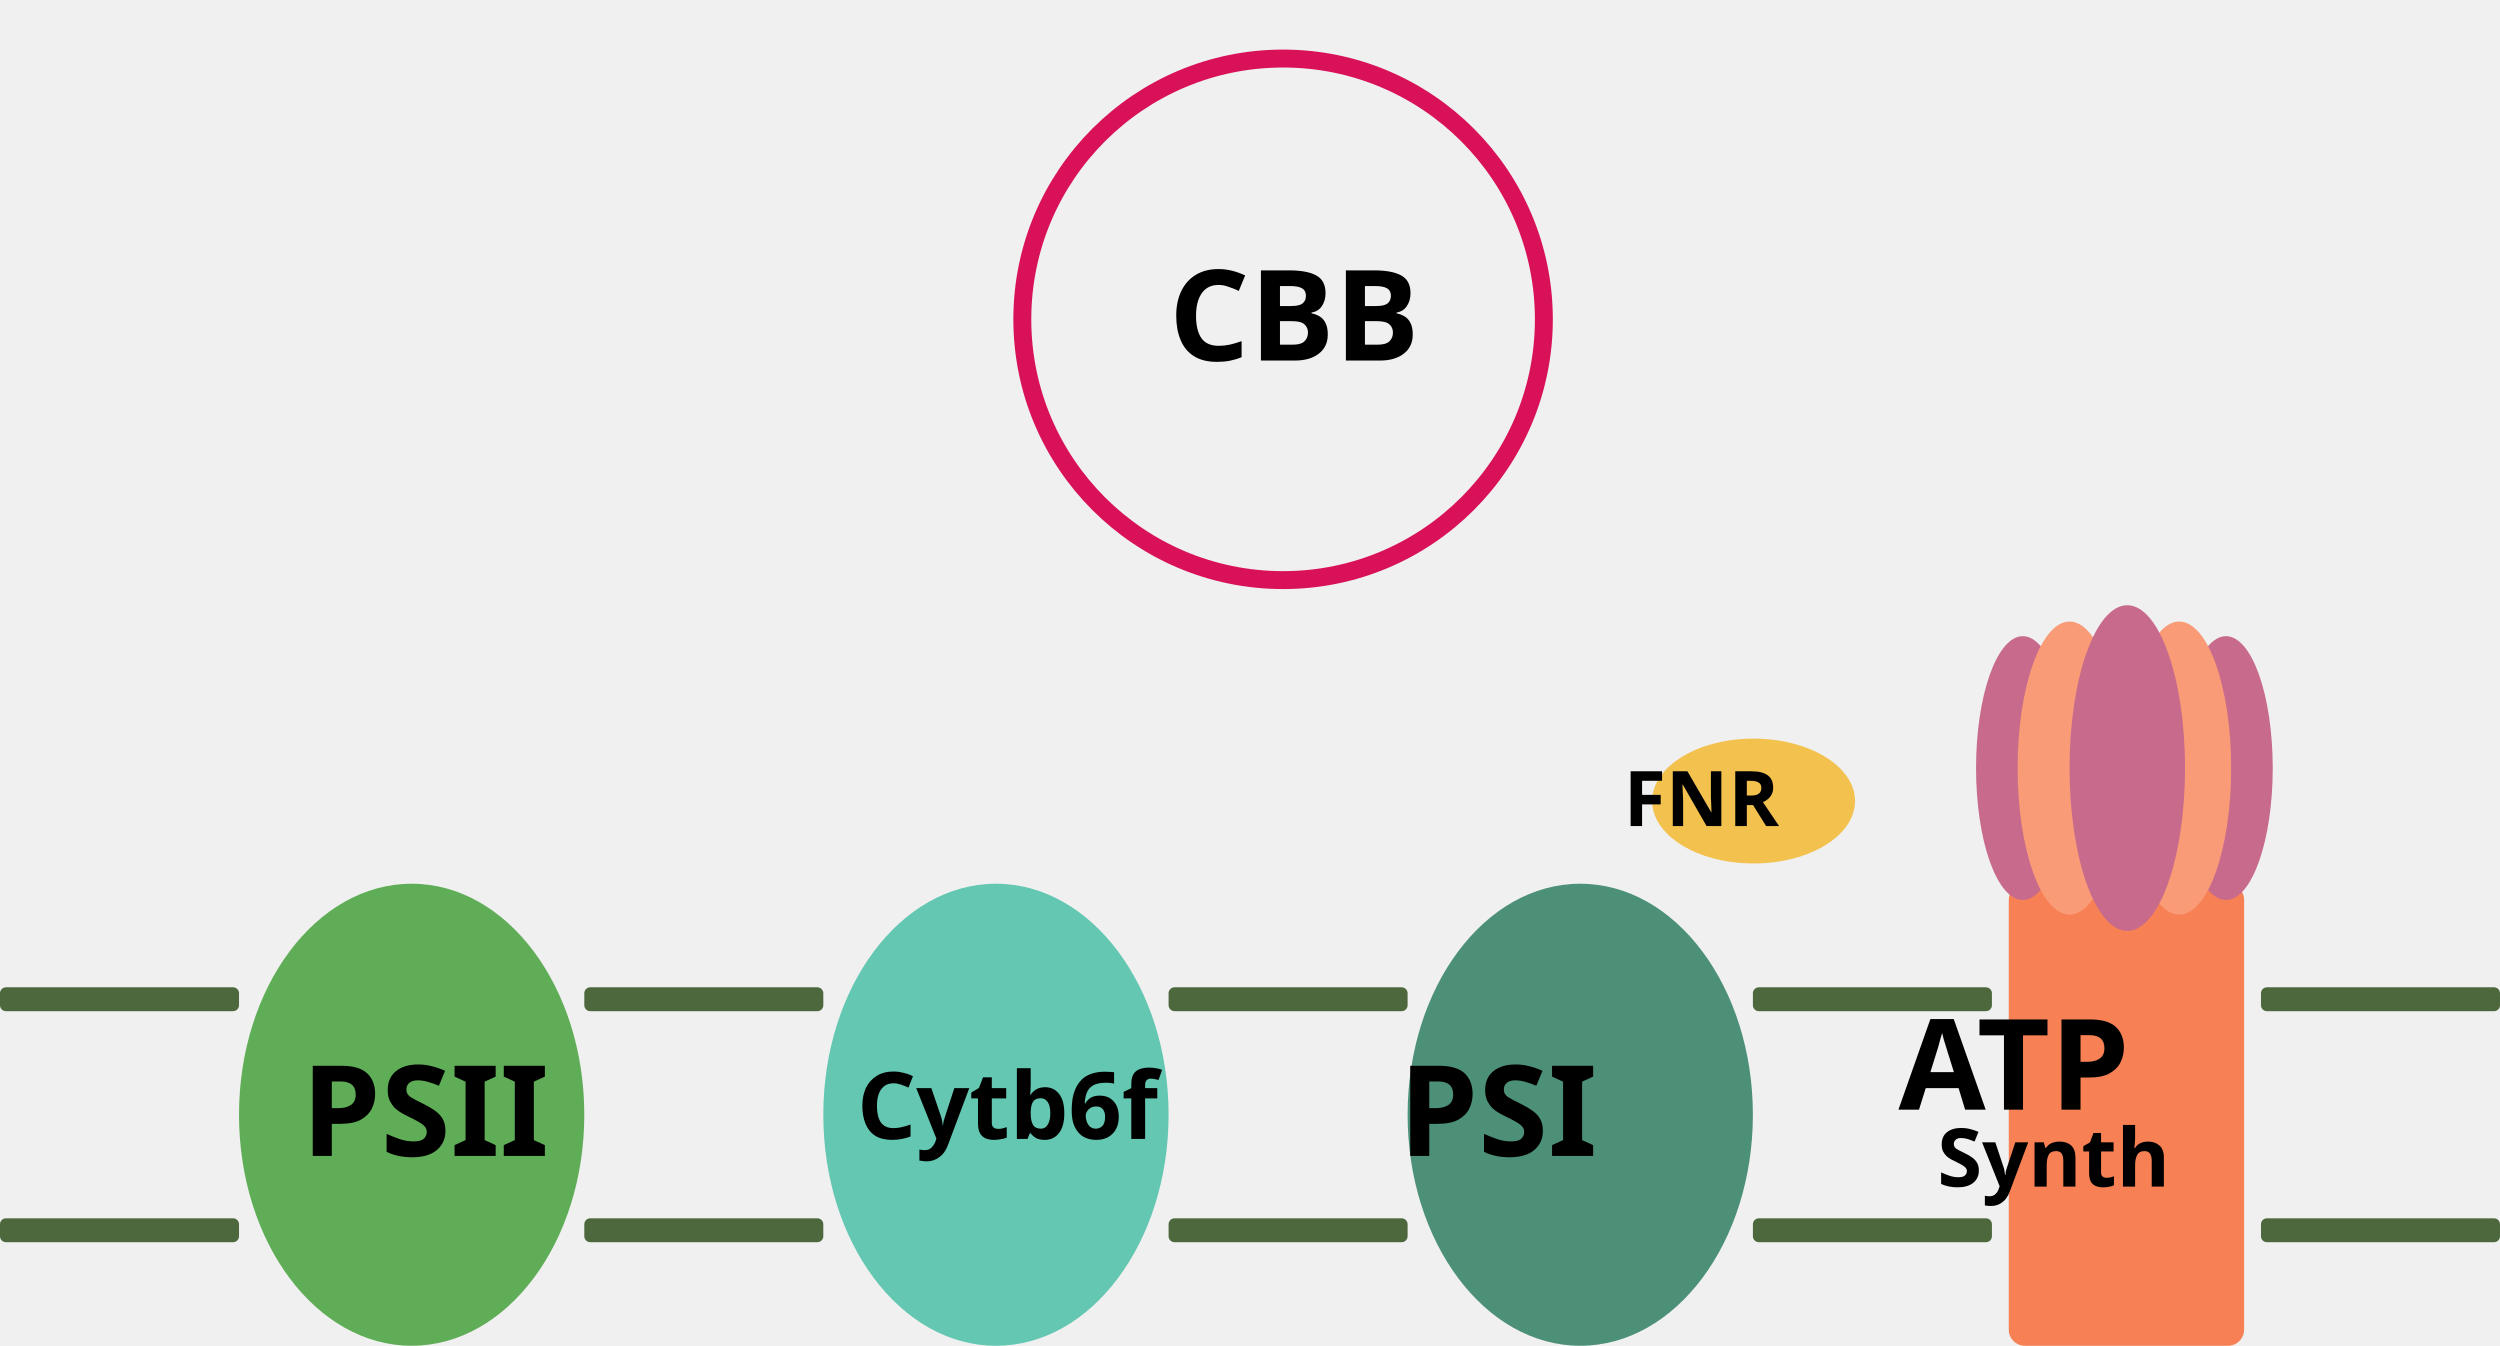
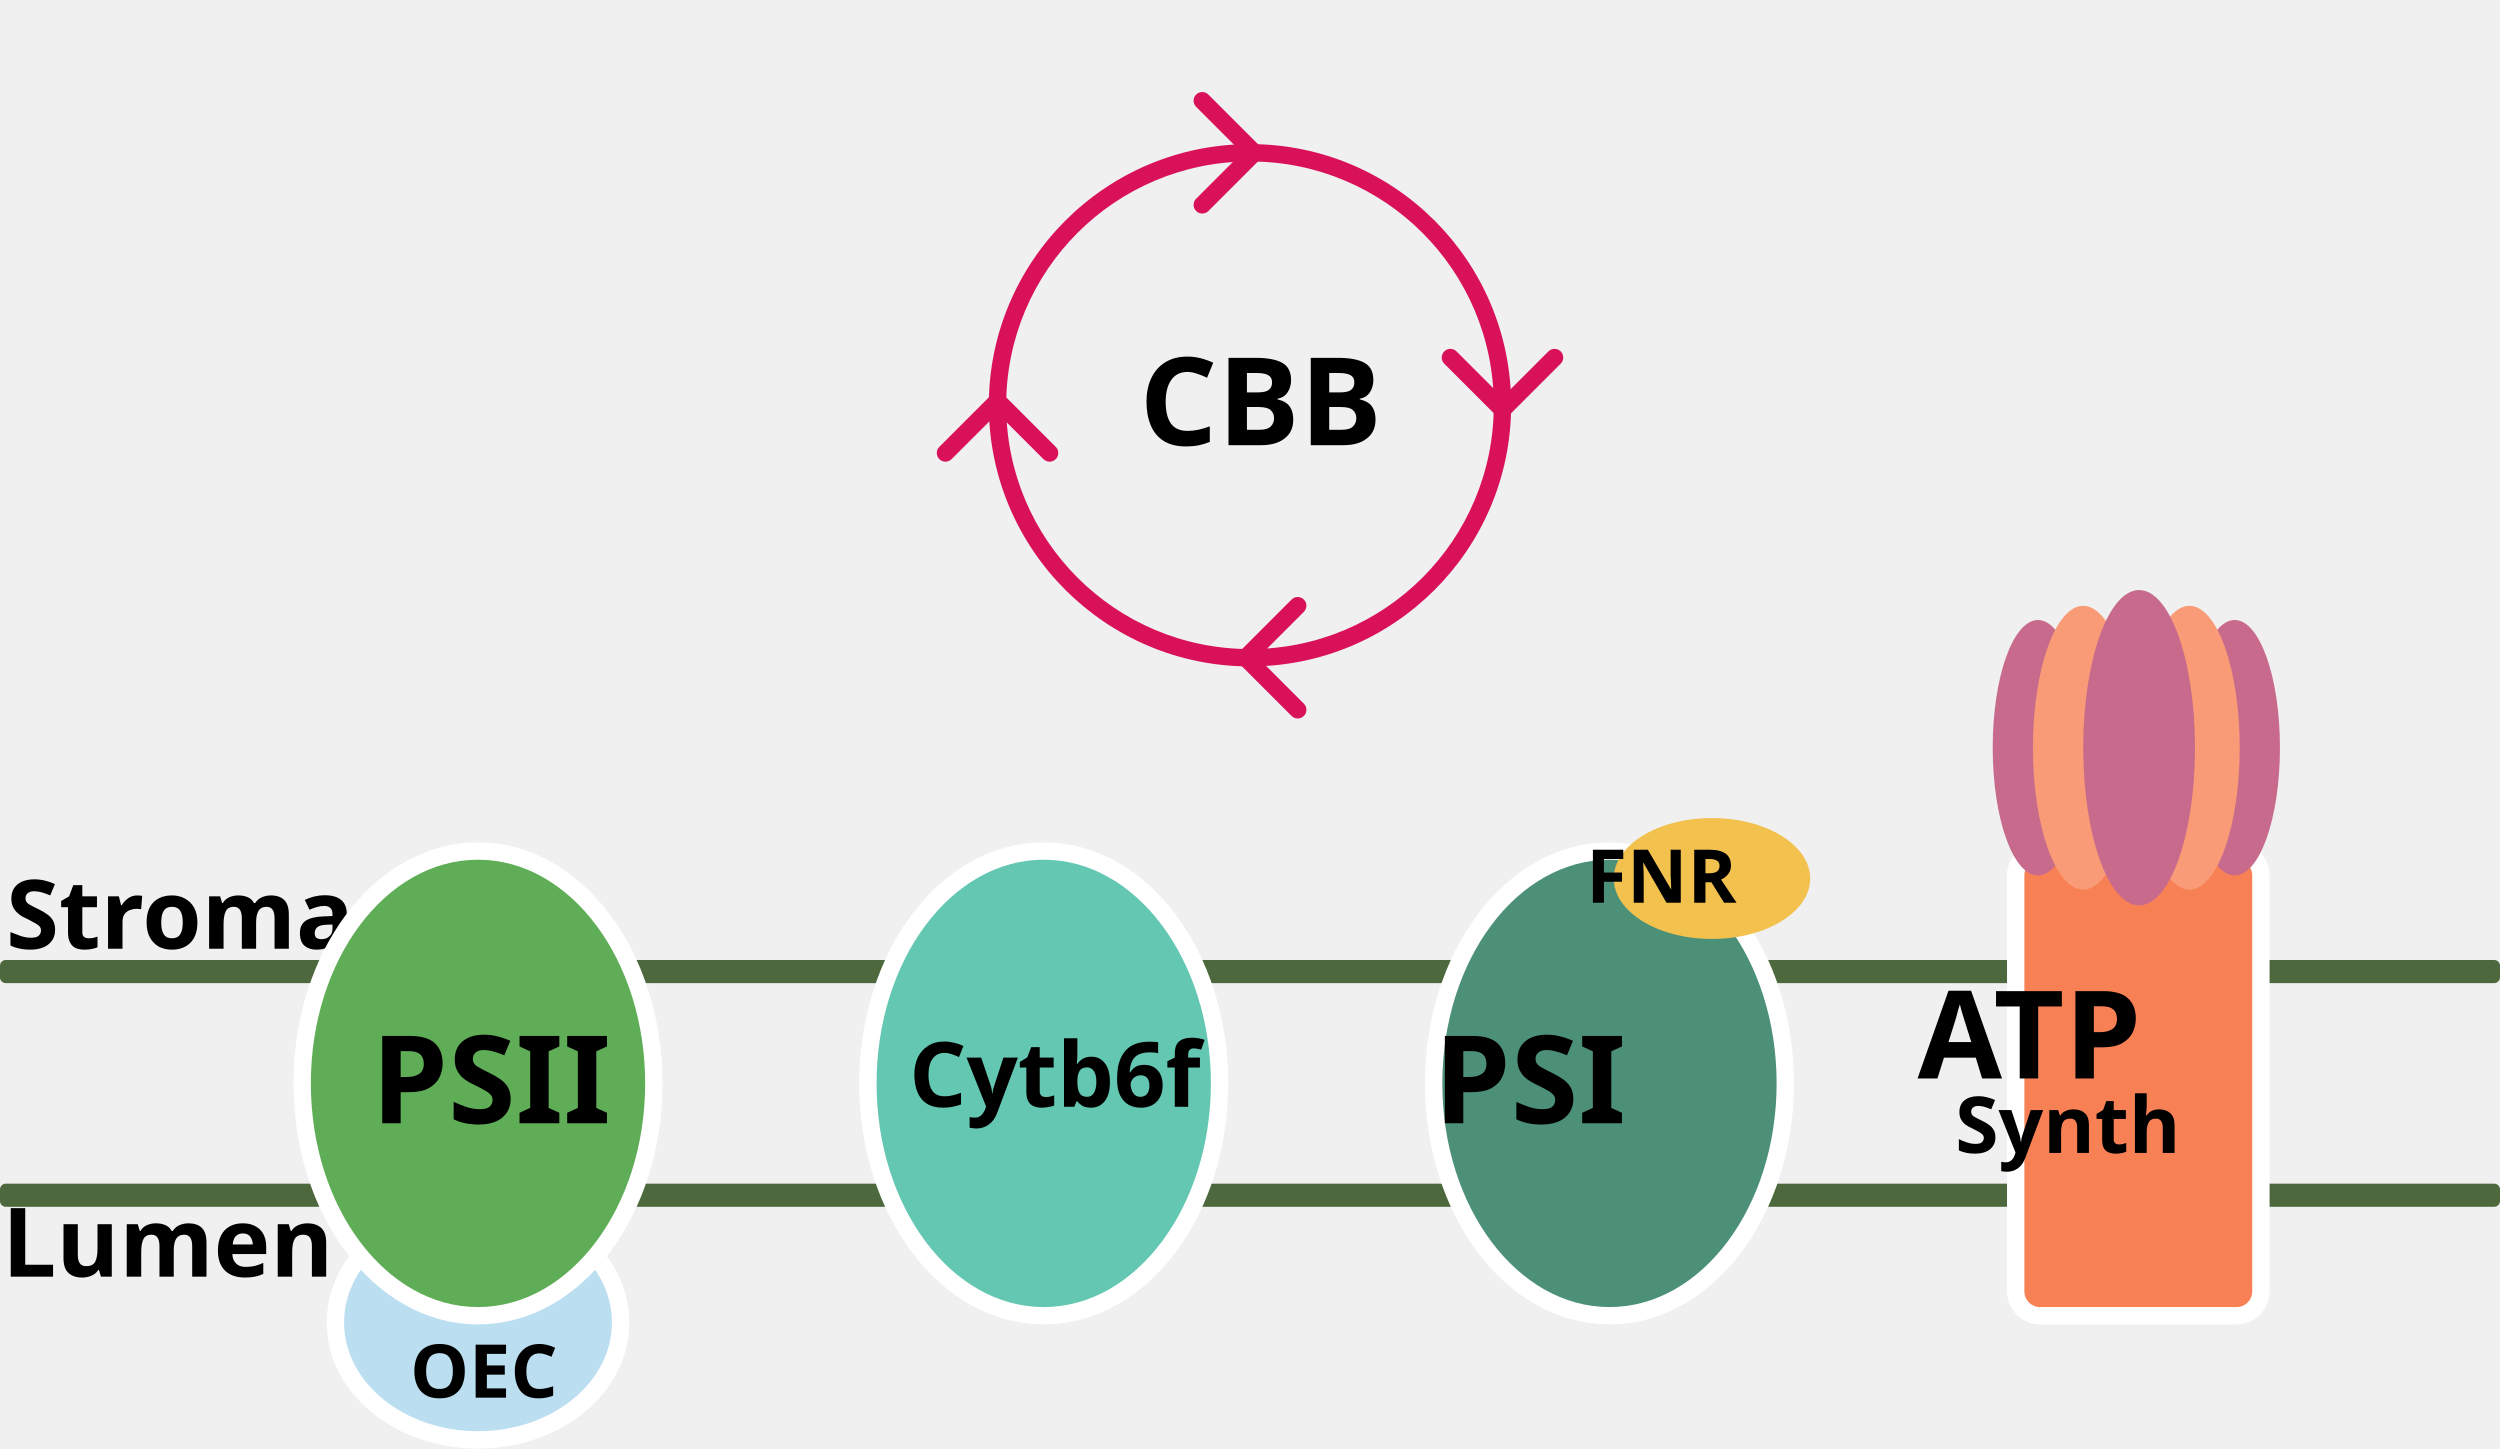
- <svg xmlns="http://www.w3.org/2000/svg" width="209.184mm" height="112.605mm" viewBox="0 0 209.184 112.605" version="1.1" id="svg1">
-   <defs id="defs1">
-     <marker style="overflow:visible" id="marker29" refX="0" refY="0" orient="auto-start-reverse" markerWidth="1.4" markerHeight="1.4" viewBox="0 0 1 1" preserveAspectRatio="xMidYMid" markerUnits="userSpaceOnUse">
-       <path style="fill:none;stroke:context-stroke;stroke-width:1;stroke-linecap:round" d="m -2.75,3 3,-3 -3,-3" id="path29" />
-     </marker>
-   </defs>
-   <g id="g10" transform="translate(-18.60444,-24.57318)" class="test">
-     <ellipse style="opacity:1;fill:#5fad56;fill-opacity:1;stroke:none;stroke-width:1.788;stroke-linecap:round;stroke-linejoin:round;stroke-dashoffset:3.252;stroke-opacity:1;paint-order:markers stroke fill" id="ellipse1" cx="53.049" cy="117.848" rx="14.445" ry="19.33" class="test" />
-     <text xml:space="preserve" style="font-size:10.583px;line-height:1.05;font-family:'Source Sans 3';-inkscape-font-specification:'Source Sans 3, ';stroke-width:0.265" x="43.821" y="121.299" id="text1">
-       <tspan id="tspan1" style="font-weight:bold;stroke-width:0.265" x="43.821" y="121.299">PSII</tspan>
+ <svg xmlns="http://www.w3.org/2000/svg" width="216.048mm" height="125.184mm" viewBox="0 0 216.048 125.184" version="1.1" id="photosynthesis-scheme">
+   <defs id="defs1" />
+   <g id="g26" style="fill:#4d683d;fill-opacity:1" transform="translate(-3.269474,-25.23845)">
+     <rect style="display:inline;opacity:1;fill:#4d683d;fill-opacity:1;stroke:none;stroke-width:1.446;stroke-linecap:round;stroke-linejoin:round;stroke-dashoffset:3.252;paint-order:markers stroke fill" id="rect1" width="216.048" height="2" x="3.269" y="108.199" rx="0.5" />
+     <rect style="display:inline;opacity:1;fill:#4d683d;fill-opacity:1;stroke:none;stroke-width:1.446;stroke-linecap:round;stroke-linejoin:round;stroke-dashoffset:3.252;paint-order:markers stroke fill" id="rect43" width="216.048" height="2" x="3.269" y="127.529" rx="0.5" />
+     <g id="g43" transform="translate(10.13317,25.58892)" style="fill:#000000;fill-opacity:1">
+       <text xml:space="preserve" style="font-size:8.293px;line-height:1.05;font-family:'Source Sans 3';-inkscape-font-specification:'Source Sans 3, ';fill:#000000;fill-opacity:1;stroke-width:0.207" x="-6.334" y="81.641" id="text1-2">
+         <tspan id="tspan1-7" style="font-weight:bold;fill:#000000;fill-opacity:1;stroke-width:0.207" x="-6.334" y="81.641">Stroma</tspan>
+       </text>
+       <text xml:space="preserve" style="font-size:8.293px;line-height:1.05;font-family:'Source Sans 3';-inkscape-font-specification:'Source Sans 3, ';fill:#000000;fill-opacity:1;stroke-width:0.207" x="-6.683" y="109.976" id="text1-2-3">
+         <tspan id="tspan1-7-6" style="font-weight:bold;fill:#000000;fill-opacity:1;stroke-width:0.207" x="-6.683" y="109.976">Lumen</tspan>
+       </text>
+     </g>
+   </g>
+   <a id="scheme-oec" transform="translate(6.86365,23.87662)">
+     <ellipse style="fill:#bbdef0;fill-opacity:1;stroke:#ffffff;stroke-width:3;stroke-linecap:round;stroke-linejoin:round;stroke-dasharray:none;stroke-dashoffset:3.252;stroke-opacity:1;paint-order:markers stroke fill" id="ellipse1-5" cx="34.445" cy="90.412" rx="11.573" ry="9.395" />
+     <text xml:space="preserve" style="font-size:6.399px;line-height:1.05;font-family:'Source Sans 3';-inkscape-font-specification:'Source Sans 3, ';stroke-width:0.16" x="28.571" y="96.908" id="text1-35">
+       <tspan id="tspan1-62" style="font-weight:bold;stroke-width:0.16" x="28.571" y="96.908">OEC</tspan>
    </text>
-   </g>
-   <g id="g3" transform="translate(-16.98422,-25.12267)" style="stroke:none;stroke-opacity:1">
-     <ellipse style="fill:#63c7b2;fill-opacity:1;stroke:none;stroke-width:1.788;stroke-linecap:round;stroke-linejoin:round;stroke-dashoffset:3.252;stroke-opacity:1;paint-order:markers stroke fill" id="path1-2" cx="100.319" cy="118.398" rx="14.445" ry="19.33" />
-     <text xml:space="preserve" style="font-size:7.789px;line-height:1.05;font-family:'Source Sans 3';-inkscape-font-specification:'Source Sans 3, ';stroke:none;stroke-width:0.195;stroke-opacity:1" x="88.688" y="120.419" id="text1-9">
-       <tspan id="tspan1-1" style="font-weight:bold;stroke:none;stroke-width:0.195;stroke-opacity:1" x="88.688" y="120.419">Cytb6f</tspan>
+   </a>
+   <a id="scheme-psii" transform="translate(6.863697,0.3504742)">
+     <ellipse style="fill:#5fad56;fill-opacity:1;stroke:#ffffff;stroke-width:3;stroke-linecap:round;stroke-linejoin:round;stroke-dasharray:none;stroke-dashoffset:3.252;stroke-opacity:1;paint-order:markers stroke fill" id="ellipse1" cx="34.445" cy="93.275" rx="14.445" ry="19.33" />
+     <text xml:space="preserve" style="font-size:10.583px;line-height:1.05;font-family:'Source Sans 3';-inkscape-font-specification:'Source Sans 3, ';stroke-width:0.265" x="25.216" y="96.725" id="text1">
+       <tspan id="tspan1" style="font-weight:bold;stroke-width:0.265" x="25.216" y="96.725">PSII</tspan>
    </text>
-   </g>
-   <g id="g11" transform="translate(-15.36401,-25.58892)">
-     <ellipse style="fill:#4d9078;fill-opacity:1;stroke:none;stroke-width:1.788;stroke-linecap:round;stroke-linejoin:round;stroke-dashoffset:3.252;stroke-opacity:1;paint-order:markers stroke fill" id="path1-9" cx="147.589" cy="118.864" rx="14.445" ry="19.33" />
-     <text xml:space="preserve" style="font-size:10.583px;line-height:1.05;font-family:'Source Sans 3';-inkscape-font-specification:'Source Sans 3, ';stroke-width:0.265" x="147.589" y="122.314" id="text1-3">
-       <tspan id="tspan1-6" style="font-weight:bold;text-align:center;text-anchor:middle;stroke-width:0.265" x="147.589" y="122.314">PSI</tspan>
+   </a>
+   <a id="scheme-cytb6f" transform="translate(6.863697,0.3504742)" style="stroke:#000000;stroke-opacity:0">
+     <ellipse style="fill:#63c7b2;fill-opacity:1;stroke:#ffffff;stroke-width:3;stroke-linecap:round;stroke-linejoin:round;stroke-dasharray:none;stroke-dashoffset:3.252;stroke-opacity:1;paint-order:markers stroke fill" id="path1-2" cx="83.335" cy="93.275" rx="14.445" ry="19.33" />
+     <text xml:space="preserve" style="font-size:7.789px;line-height:1.05;font-family:'Source Sans 3';-inkscape-font-specification:'Source Sans 3, ';stroke:#000000;stroke-width:0.195;stroke-opacity:0" x="71.704" y="95.296" id="text1-9">
+       <tspan id="tspan1-1" style="font-weight:bold;stroke:#000000;stroke-width:0.195;stroke-opacity:0" x="71.704" y="95.296">Cytb6f</tspan>
    </text>
-   </g>
-   <g id="photosynth-scheme-atpsynth" transform="translate(-4.453832,-25.58892)">
-     <rect style="opacity:1;fill:#f78154;fill-opacity:1;stroke:none;stroke-width:1.088;stroke-linecap:round;stroke-linejoin:round;stroke-dashoffset:3.252;stroke-opacity:1;paint-order:markers stroke fill" id="rect2" width="19.692" height="38.661" x="172.535" y="99.534" rx="1.35" />
-     <g id="g8" transform="matrix(1.409766,0,0,1.409766,-171.5195,-13.65427)">
+   </a>
+   <a id="scheme-psi" transform="translate(6.863697,0.3504742)">
+     <ellipse style="fill:#4d9078;fill-opacity:1;stroke:#ffffff;stroke-width:3;stroke-linecap:round;stroke-linejoin:round;stroke-dasharray:none;stroke-dashoffset:3.252;stroke-opacity:1;paint-order:markers stroke fill" id="path1-9" cx="132.225" cy="93.275" rx="14.445" ry="19.33" />
+     <text xml:space="preserve" style="font-size:10.583px;line-height:1.05;font-family:'Source Sans 3';-inkscape-font-specification:'Source Sans 3, ';stroke-width:0.265" x="132.225" y="96.725" id="text1-3">
+       <tspan id="tspan1-6" style="font-weight:bold;text-align:center;text-anchor:middle;stroke-width:0.265" x="132.225" y="96.725">PSI</tspan>
+     </text>
+   </a>
+   <a id="scheme-atpsynth" transform="translate(6.863697,0.3504742)">
+     <rect style="fill:#f78154;fill-opacity:1;stroke:#ffffff;stroke-width:3;stroke-linecap:round;stroke-linejoin:round;stroke-dasharray:none;stroke-dashoffset:3.252;stroke-opacity:1;paint-order:markers stroke fill" id="rect2" width="19.692" height="38.661" x="168.081" y="73.945" rx="1.35" />
+     <g id="g8" transform="matrix(1.409766,0,0,1.409766,-175.9734,-39.24319)">
      <ellipse style="fill:#c86a8c;fill-opacity:1;stroke:none;stroke-width:1.056;stroke-linecap:round;stroke-linejoin:round;stroke-dashoffset:3.252;paint-order:markers stroke fill" id="path4-9-3" cx="256.943" cy="73.424" rx="2.775" ry="7.829" />
      <ellipse style="fill:#f99b76;fill-opacity:1;stroke:none;stroke-width:1.174;stroke-linecap:round;stroke-linejoin:round;stroke-dashoffset:3.252;paint-order:markers stroke fill" id="path4-9" cx="254.168" cy="73.424" rx="3.083" ry="8.698" />
      <ellipse style="fill:#c86a8c;fill-opacity:1;stroke:none;stroke-width:1.056;stroke-linecap:round;stroke-linejoin:round;stroke-dashoffset:3.252;paint-order:markers stroke fill" id="path4-9-3-2" cx="-244.884" cy="73.424" rx="2.775" ry="7.829" transform="scale(-1,1)" />
      <ellipse style="fill:#f99b76;fill-opacity:1;stroke:none;stroke-width:1.174;stroke-linecap:round;stroke-linejoin:round;stroke-dashoffset:3.252;paint-order:markers stroke fill" id="path4-9-2" cx="-247.659" cy="73.424" rx="3.083" ry="8.698" transform="scale(-1,1)" />
      <ellipse style="display:inline;opacity:1;fill:#c86a8c;fill-opacity:1;stroke:none;stroke-width:1.304;stroke-linecap:round;stroke-linejoin:round;stroke-dashoffset:3.252;paint-order:markers stroke fill" id="path4" cx="251.085" cy="73.424" rx="3.426" ry="9.665" />
    </g>
-     <g id="g9" transform="translate(0,3.549611)">
+     <g id="g9" transform="translate(-4.453832,-22.03931)">
      <text xml:space="preserve" style="font-size:10.583px;line-height:1.05;font-family:'Source Sans 3';-inkscape-font-specification:'Source Sans 3, ';stroke-width:0.265" x="182.603" y="114.887" id="text1-3-3">
        <tspan id="tspan1-6-6" style="font-weight:bold;text-align:center;text-anchor:middle;stroke-width:0.265" x="182.603" y="114.887">ATP</tspan>
      </text>
      <text xml:space="preserve" style="font-size:6.782px;line-height:1.05;font-family:'Source Sans 3';-inkscape-font-specification:'Source Sans 3, ';stroke-width:0.17" x="182.462" y="121.326" id="text1-3-31">
        <tspan id="tspan1-6-9" style="font-weight:bold;text-align:center;text-anchor:middle;stroke-width:0.17" x="182.462" y="121.326">Synth</tspan>
      </text>
    </g>
-   </g>
-   <g id="g26" style="fill:#4d683d;fill-opacity:1" transform="translate(-10.13317,-25.58892)">
-     <rect style="opacity:1;fill:#4d683d;fill-opacity:1;stroke:none;stroke-width:0.44;stroke-linecap:round;stroke-linejoin:round;stroke-dashoffset:3.252;paint-order:markers stroke fill" id="rect1" width="20" height="2" x="10.133" y="108.199" rx="0.5" />
-     <rect style="fill:#4d683d;fill-opacity:1;stroke:none;stroke-width:0.44;stroke-linecap:round;stroke-linejoin:round;stroke-dashoffset:3.252;paint-order:markers stroke fill" id="rect1-4" width="20" height="2" x="59.023" y="108.199" rx="0.5" />
-     <rect style="fill:#4d683d;fill-opacity:1;stroke:none;stroke-width:0.44;stroke-linecap:round;stroke-linejoin:round;stroke-dashoffset:3.252;paint-order:markers stroke fill" id="rect15" width="20" height="2" x="107.913" y="108.199" rx="0.5" />
-     <rect style="fill:#4d683d;fill-opacity:1;stroke:none;stroke-width:0.44;stroke-linecap:round;stroke-linejoin:round;stroke-dashoffset:3.252;paint-order:markers stroke fill" id="rect16" width="20" height="2" x="156.804" y="108.199" rx="0.5" />
-     <rect style="opacity:1;fill:#4d683d;fill-opacity:1;stroke:none;stroke-width:0.44;stroke-linecap:round;stroke-linejoin:round;stroke-dashoffset:3.252;paint-order:markers stroke fill" id="rect19" width="20" height="2" x="10.133" y="127.529" rx="0.5" />
-     <rect style="fill:#4d683d;fill-opacity:1;stroke:none;stroke-width:0.44;stroke-linecap:round;stroke-linejoin:round;stroke-dashoffset:3.252;paint-order:markers stroke fill" id="rect20" width="20" height="2" x="59.023" y="127.529" rx="0.5" />
-     <rect style="fill:#4d683d;fill-opacity:1;stroke:none;stroke-width:0.44;stroke-linecap:round;stroke-linejoin:round;stroke-dashoffset:3.252;paint-order:markers stroke fill" id="rect21" width="20" height="2" x="107.913" y="127.529" rx="0.5" />
-     <rect style="fill:#4d683d;fill-opacity:1;stroke:none;stroke-width:0.44;stroke-linecap:round;stroke-linejoin:round;stroke-dashoffset:3.252;paint-order:markers stroke fill" id="rect22" width="20" height="2" x="156.804" y="127.529" rx="0.5" />
-     <rect style="fill:#4d683d;fill-opacity:1;stroke:none;stroke-width:0.44;stroke-linecap:round;stroke-linejoin:round;stroke-dashoffset:3.252;paint-order:markers stroke fill" id="rect29" width="20" height="2" x="199.317" y="108.199" rx="0.5" />
-     <rect style="fill:#4d683d;fill-opacity:1;stroke:none;stroke-width:0.44;stroke-linecap:round;stroke-linejoin:round;stroke-dashoffset:3.252;paint-order:markers stroke fill" id="rect30" width="20" height="2" x="199.317" y="127.529" rx="0.5" />
-   </g>
-   <g id="g27" transform="translate(-106.1621,-11.83058)" style="stroke:none;stroke-width:1.5;stroke-dasharray:none">
-     <circle style="opacity:1;fill:none;fill-opacity:1;stroke:#d81159;stroke-width:1.5;stroke-linecap:round;stroke-linejoin:round;stroke-miterlimit:4;stroke-dasharray:none;stroke-dashoffset:0;stroke-opacity:1;marker-mid:url(#marker29);marker-end:url(#marker29);paint-order:normal;image-rendering:auto" id="path26" cx="213.523" cy="38.55" r="21.82" />
-     <text xml:space="preserve" style="font-size:10.583px;line-height:1.05;font-family:'Source Sans 3';-inkscape-font-specification:'Source Sans 3, ';stroke:none;stroke-width:1.5;stroke-dasharray:none" x="203.971" y="42" id="text1-6">
-       <tspan id="tspan1-10" style="font-weight:bold;stroke:none;stroke-width:1.5;stroke-dasharray:none" x="203.971" y="42">CBB</tspan>
+   </a>
+   <a id="scheme-cbb" transform="translate(0.6624589,8.303296)">
+     <g id="path26">
+       <path style="color:#000000;fill:#000000;fill-opacity:0;stroke-linecap:round;stroke-linejoin:bevel;-inkscape-stroke:none" d="M 129.18,26.72 A 21.82,21.82 0 0 1 107.361,48.539 21.82,21.82 0 0 1 85.541,26.72 21.82,21.82 0 0 1 107.361,4.9 21.82,21.82 0 0 1 129.18,26.72 Z" id="path37" />
+       <path style="color:#000000;fill:#d81159;stroke-linecap:round;stroke-linejoin:bevel;-inkscape-stroke:none" d="m 107.361,4.15 c -12.456,0 -22.57,10.112 -22.57,22.568 0,12.456 10.114,22.57 22.57,22.57 12.456,0 22.568,-10.114 22.568,-22.57 0,-12.456 -10.112,-22.568 -22.568,-22.568 z m 0,1.5 c 11.645,0 21.068,9.423 21.068,21.068 0,11.645 -9.423,21.07 -21.068,21.07 -11.645,0 -21.07,-9.425 -21.07,-21.07 0,-11.645 9.425,-21.068 21.07,-21.068 z" id="path38" />
+       <g id="g33">
+         <path style="color:#000000;fill:#d81159;stroke-linecap:round;-inkscape-stroke:none" d="m 124.68,21.844 a 0.75,0.75 0 0 0 -0.529,0.221 0.75,0.75 0 0 0 0,1.061 l 5.029,5.029 5.031,-5.029 a 0.75,0.75 0 0 0 0,-1.061 0.75,0.75 0 0 0 -1.061,0 l -3.971,3.971 -3.969,-3.971 a 0.75,0.75 0 0 0 -0.531,-0.221 z" id="path36" />
+         <path style="color:#000000;fill:#d81159;stroke-linecap:round;-inkscape-stroke:none" d="m 102.705,-0.131 a 0.75,0.75 0 0 0 0,1.061 l 3.971,3.969 -3.971,3.971 a 0.75,0.75 0 0 0 0,1.061 0.75,0.75 0 0 0 1.061,0 l 5.031,-5.029 -5.031,-5.031 a 0.75,0.75 0 0 0 -1.061,0 z" id="path35" />
+         <path style="color:#000000;fill:#d81159;stroke-linecap:round;-inkscape-stroke:none" d="m 85.541,25.283 -5.029,5.031 a 0.75,0.75 0 0 0 0,1.061 0.75,0.75 0 0 0 1.061,0 l 3.971,-3.969 3.969,3.969 a 0.75,0.75 0 0 0 1.061,0 0.75,0.75 0 0 0 0,-1.061 z" id="path34" />
+         <path style="color:#000000;fill:#d81159;stroke-linecap:round;-inkscape-stroke:none" d="m 111.486,43.289 a 0.75,0.75 0 0 0 -0.531,0.219 l -5.029,5.031 5.029,5.031 a 0.75,0.75 0 0 0 1.061,0 0.75,0.75 0 0 0 0,-1.062 l -3.969,-3.969 3.969,-3.969 a 0.75,0.75 0 0 0 0,-1.062 0.75,0.75 0 0 0 -0.529,-0.219 z" id="path33" />
+       </g>
+     </g>
+     <text xml:space="preserve" style="font-size:10.583px;line-height:1.05;font-family:'Source Sans 3';-inkscape-font-specification:'Source Sans 3, ';stroke:none;stroke-width:1.5;stroke-dasharray:none" x="97.809" y="30.17" id="text1-6">
+       <tspan id="tspan1-10" style="font-weight:bold;stroke:none;stroke-width:1.5;stroke-dasharray:none" x="97.809" y="30.17">CBB</tspan>
    </text>
-   </g>
-   <g id="g28" transform="matrix(0.6074242,0,0,0.6074242,52.24339,11.46514)">
-     <ellipse style="opacity:1;fill:#f2c14e;fill-opacity:1;stroke:none;stroke-width:2.067;stroke-linecap:round;stroke-linejoin:round;stroke-dashoffset:3.252;stroke-opacity:1;paint-order:markers stroke fill" id="path27" ry="8.599" rx="13.975" cy="91.47" cx="155.552" />
-     <text xml:space="preserve" style="font-size:10.583px;line-height:1.05;font-family:'Source Sans 3';-inkscape-font-specification:'Source Sans 3, ';stroke-width:0.265" x="155.239" y="94.92" id="text1-3-0">
-       <tspan id="tspan1-6-61" style="font-weight:bold;text-align:center;text-anchor:middle;stroke-width:0.265" x="155.239" y="94.92">FNR</tspan>
+   </a>
+   <a id="scheme-fnr" transform="translate(1.219827,8.891811)">
+     <ellipse style="fill:#f2c14e;fill-opacity:1;stroke:none;stroke-width:1.256;stroke-linecap:round;stroke-linejoin:round;stroke-dashoffset:3.252;stroke-opacity:1;paint-order:markers stroke fill" id="path27" ry="5.223" rx="8.489" cy="67.026" cx="146.729" />
+     <text xml:space="preserve" style="font-size:6.429px;line-height:1.05;font-family:'Source Sans 3';-inkscape-font-specification:'Source Sans 3, ';stroke-width:0.161" x="146.54" y="69.122" id="text1-3-0">
+       <tspan id="tspan1-6-61" style="font-weight:bold;text-align:center;text-anchor:middle;stroke-width:0.161" x="146.54" y="69.122">FNR</tspan>
    </text>
-   </g>
+   </a>
</svg>
